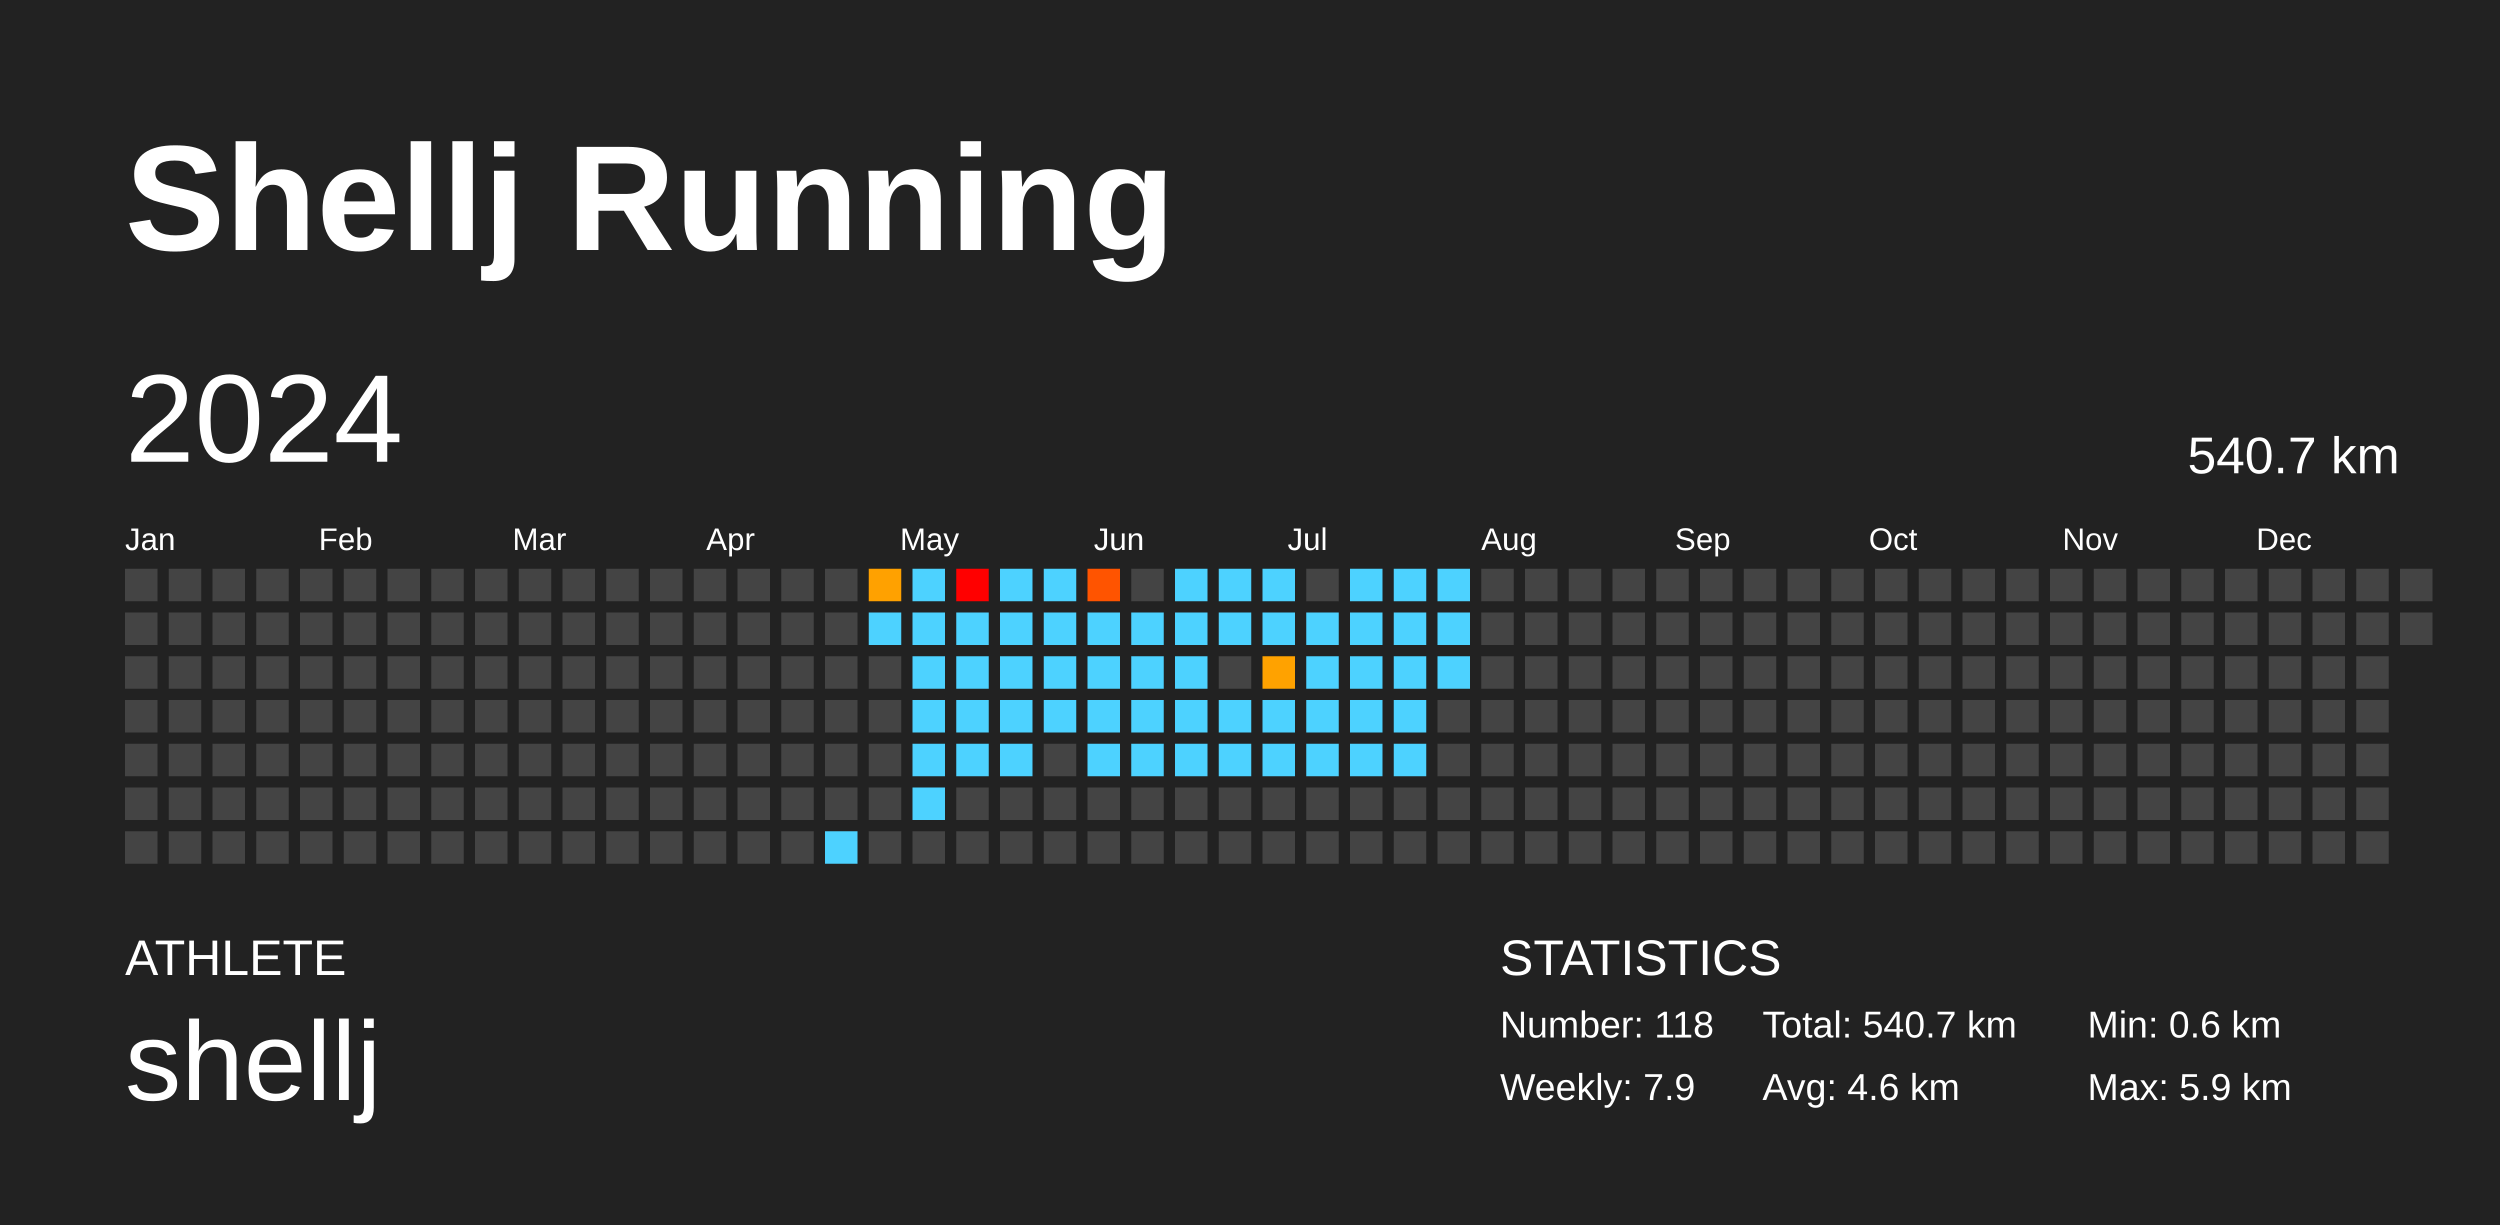
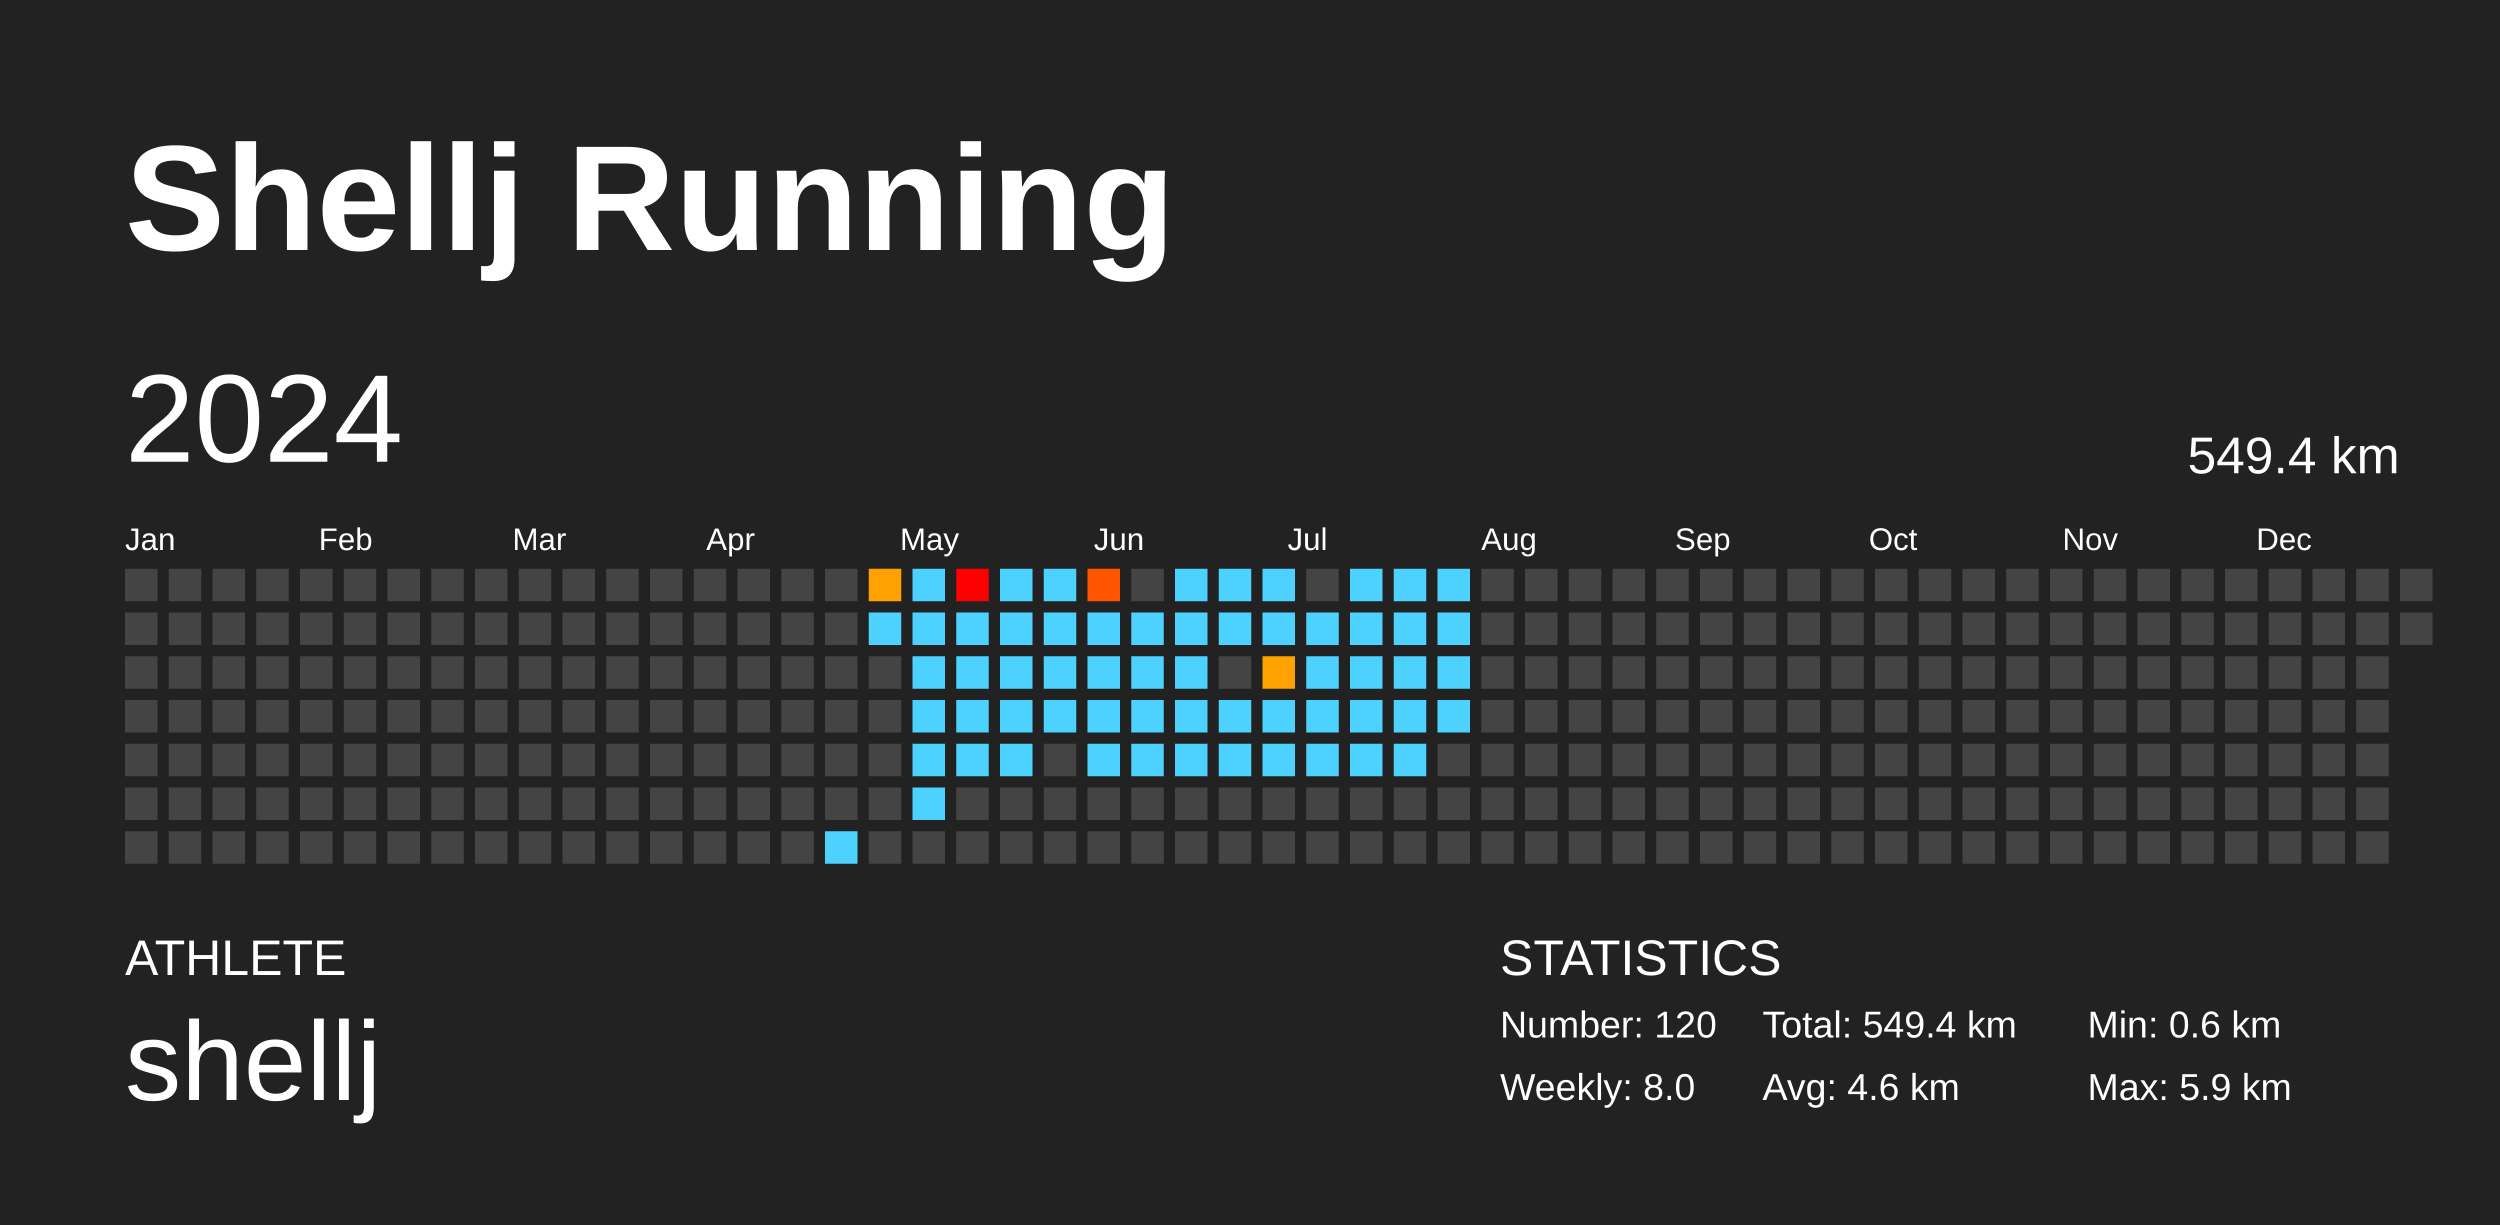
<svg xmlns="http://www.w3.org/2000/svg" baseProfile="full" height="98mm" version="1.1" viewBox="0,0,200,98" width="200mm">
  <defs />
  <rect fill="#222222" height="98" width="200" x="0" y="0" />
  <text fill="#FFFFFF" style="font-size:12px; font-family:Arial; font-weight:bold;" x="10" y="20">Shellj Running</text>
  <text fill="#FFFFFF" style="font-size:4px; font-family:Arial" x="10" y="78">ATHLETE</text>
  <text fill="#FFFFFF" style="font-size:9px; font-family:Arial" x="10" y="88">shellj</text>
  <text fill="#FFFFFF" style="font-size:4px; font-family:Arial" x="120" y="78">STATISTICS</text>
-   <text fill="#FFFFFF" style="font-size:3px; font-family:Arial" x="120" y="83">Number: 118</text>
-   <text fill="#FFFFFF" style="font-size:3px; font-family:Arial" x="120" y="88">Weekly: 7.9</text>
-   <text fill="#FFFFFF" style="font-size:3px; font-family:Arial" x="141" y="83">Total: 540.7 km</text>
+   <text fill="#FFFFFF" style="font-size:3px; font-family:Arial" x="120" y="83">Number: 120</text>
+   <text fill="#FFFFFF" style="font-size:3px; font-family:Arial" x="120" y="88">Weekly: 8.0</text>
+   <text fill="#FFFFFF" style="font-size:3px; font-family:Arial" x="141" y="83">Total: 549.4 km</text>
  <text fill="#FFFFFF" style="font-size:3px; font-family:Arial" x="141" y="88">Avg: 4.6 km</text>
  <text fill="#FFFFFF" style="font-size:3px; font-family:Arial" x="167" y="83">Min: 0.6 km</text>
  <text fill="#FFFFFF" style="font-size:3px; font-family:Arial" x="167" y="88">Max: 5.9 km</text>
  <text dominant-baseline="hanging" fill="#FFFFFF" style="font-size:10.0px; font-family:Arial;" x="10" y="30">2024</text>
-   <text dominant-baseline="hanging" fill="#FFFFFF" style="font-size:4.125px; font-family:Arial;" x="175" y="35">540.7 km</text>
+   <text dominant-baseline="hanging" fill="#FFFFFF" style="font-size:4.125px; font-family:Arial;" x="175" y="35">549.4 km</text>
  <text fill="#FFFFFF" style="font-size:2.5px; font-family:Arial" x="10.0" y="44">Jan</text>
  <text fill="#FFFFFF" style="font-size:2.5px; font-family:Arial" x="25.5" y="44">Feb</text>
  <text fill="#FFFFFF" style="font-size:2.5px; font-family:Arial" x="41.0" y="44">Mar</text>
  <text fill="#FFFFFF" style="font-size:2.5px; font-family:Arial" x="56.5" y="44">Apr</text>
  <text fill="#FFFFFF" style="font-size:2.5px; font-family:Arial" x="72.0" y="44">May</text>
  <text fill="#FFFFFF" style="font-size:2.5px; font-family:Arial" x="87.5" y="44">Jun</text>
  <text fill="#FFFFFF" style="font-size:2.5px; font-family:Arial" x="103.0" y="44">Jul</text>
  <text fill="#FFFFFF" style="font-size:2.5px; font-family:Arial" x="118.5" y="44">Aug</text>
  <text fill="#FFFFFF" style="font-size:2.5px; font-family:Arial" x="134.0" y="44">Sep</text>
  <text fill="#FFFFFF" style="font-size:2.5px; font-family:Arial" x="149.5" y="44">Oct</text>
  <text fill="#FFFFFF" style="font-size:2.5px; font-family:Arial" x="165.0" y="44">Nov</text>
  <text fill="#FFFFFF" style="font-size:2.5px; font-family:Arial" x="180.5" y="44">Dec</text>
  <rect fill="#444444" height="2.6" width="2.6" x="10.0" y="45.5" />
  <rect fill="#444444" height="2.6" width="2.6" x="10.0" y="49.0" />
  <rect fill="#444444" height="2.6" width="2.6" x="10.0" y="52.5" />
  <rect fill="#444444" height="2.6" width="2.6" x="10.0" y="56.0" />
  <rect fill="#444444" height="2.6" width="2.6" x="10.0" y="59.5" />
  <rect fill="#444444" height="2.6" width="2.6" x="10.0" y="63.0" />
  <rect fill="#444444" height="2.6" width="2.6" x="10.0" y="66.5" />
  <rect fill="#444444" height="2.6" width="2.6" x="13.5" y="45.5" />
  <rect fill="#444444" height="2.6" width="2.6" x="13.5" y="49.0" />
  <rect fill="#444444" height="2.6" width="2.6" x="13.5" y="52.5" />
  <rect fill="#444444" height="2.6" width="2.6" x="13.5" y="56.0" />
  <rect fill="#444444" height="2.6" width="2.6" x="13.5" y="59.5" />
  <rect fill="#444444" height="2.6" width="2.6" x="13.5" y="63.0" />
  <rect fill="#444444" height="2.6" width="2.6" x="13.5" y="66.5" />
  <rect fill="#444444" height="2.6" width="2.6" x="17.0" y="45.5" />
  <rect fill="#444444" height="2.6" width="2.6" x="17.0" y="49.0" />
  <rect fill="#444444" height="2.6" width="2.6" x="17.0" y="52.5" />
  <rect fill="#444444" height="2.6" width="2.6" x="17.0" y="56.0" />
  <rect fill="#444444" height="2.6" width="2.6" x="17.0" y="59.5" />
  <rect fill="#444444" height="2.6" width="2.6" x="17.0" y="63.0" />
  <rect fill="#444444" height="2.6" width="2.6" x="17.0" y="66.5" />
  <rect fill="#444444" height="2.6" width="2.6" x="20.5" y="45.5" />
  <rect fill="#444444" height="2.6" width="2.6" x="20.5" y="49.0" />
  <rect fill="#444444" height="2.6" width="2.6" x="20.5" y="52.5" />
  <rect fill="#444444" height="2.6" width="2.6" x="20.5" y="56.0" />
  <rect fill="#444444" height="2.6" width="2.6" x="20.5" y="59.5" />
  <rect fill="#444444" height="2.6" width="2.6" x="20.5" y="63.0" />
  <rect fill="#444444" height="2.6" width="2.6" x="20.5" y="66.5" />
  <rect fill="#444444" height="2.6" width="2.6" x="24.0" y="45.5" />
  <rect fill="#444444" height="2.6" width="2.6" x="24.0" y="49.0" />
  <rect fill="#444444" height="2.6" width="2.6" x="24.0" y="52.5" />
  <rect fill="#444444" height="2.6" width="2.6" x="24.0" y="56.0" />
  <rect fill="#444444" height="2.6" width="2.6" x="24.0" y="59.5" />
  <rect fill="#444444" height="2.6" width="2.6" x="24.0" y="63.0" />
  <rect fill="#444444" height="2.6" width="2.6" x="24.0" y="66.5" />
  <rect fill="#444444" height="2.6" width="2.6" x="27.5" y="45.5" />
  <rect fill="#444444" height="2.6" width="2.6" x="27.5" y="49.0" />
  <rect fill="#444444" height="2.6" width="2.6" x="27.5" y="52.5" />
  <rect fill="#444444" height="2.6" width="2.6" x="27.5" y="56.0" />
  <rect fill="#444444" height="2.6" width="2.6" x="27.5" y="59.5" />
  <rect fill="#444444" height="2.6" width="2.6" x="27.5" y="63.0" />
  <rect fill="#444444" height="2.6" width="2.6" x="27.5" y="66.5" />
  <rect fill="#444444" height="2.6" width="2.6" x="31.0" y="45.5" />
  <rect fill="#444444" height="2.6" width="2.6" x="31.0" y="49.0" />
  <rect fill="#444444" height="2.6" width="2.6" x="31.0" y="52.5" />
  <rect fill="#444444" height="2.6" width="2.6" x="31.0" y="56.0" />
  <rect fill="#444444" height="2.6" width="2.6" x="31.0" y="59.5" />
  <rect fill="#444444" height="2.6" width="2.6" x="31.0" y="63.0" />
  <rect fill="#444444" height="2.6" width="2.6" x="31.0" y="66.5" />
  <rect fill="#444444" height="2.6" width="2.6" x="34.5" y="45.5" />
  <rect fill="#444444" height="2.6" width="2.6" x="34.5" y="49.0" />
  <rect fill="#444444" height="2.6" width="2.6" x="34.5" y="52.5" />
  <rect fill="#444444" height="2.6" width="2.6" x="34.5" y="56.0" />
  <rect fill="#444444" height="2.6" width="2.6" x="34.5" y="59.5" />
  <rect fill="#444444" height="2.6" width="2.6" x="34.5" y="63.0" />
  <rect fill="#444444" height="2.6" width="2.6" x="34.5" y="66.5" />
  <rect fill="#444444" height="2.6" width="2.6" x="38.0" y="45.5" />
  <rect fill="#444444" height="2.6" width="2.6" x="38.0" y="49.0" />
  <rect fill="#444444" height="2.6" width="2.6" x="38.0" y="52.5" />
  <rect fill="#444444" height="2.6" width="2.6" x="38.0" y="56.0" />
  <rect fill="#444444" height="2.6" width="2.6" x="38.0" y="59.5" />
  <rect fill="#444444" height="2.6" width="2.6" x="38.0" y="63.0" />
  <rect fill="#444444" height="2.6" width="2.6" x="38.0" y="66.5" />
  <rect fill="#444444" height="2.6" width="2.6" x="41.5" y="45.5" />
  <rect fill="#444444" height="2.6" width="2.6" x="41.5" y="49.0" />
  <rect fill="#444444" height="2.6" width="2.6" x="41.5" y="52.5" />
  <rect fill="#444444" height="2.6" width="2.6" x="41.5" y="56.0" />
  <rect fill="#444444" height="2.6" width="2.6" x="41.5" y="59.5" />
  <rect fill="#444444" height="2.6" width="2.6" x="41.5" y="63.0" />
  <rect fill="#444444" height="2.6" width="2.6" x="41.5" y="66.5" />
  <rect fill="#444444" height="2.6" width="2.6" x="45.0" y="45.5" />
  <rect fill="#444444" height="2.6" width="2.6" x="45.0" y="49.0" />
  <rect fill="#444444" height="2.6" width="2.6" x="45.0" y="52.5" />
  <rect fill="#444444" height="2.6" width="2.6" x="45.0" y="56.0" />
  <rect fill="#444444" height="2.6" width="2.6" x="45.0" y="59.5" />
  <rect fill="#444444" height="2.6" width="2.6" x="45.0" y="63.0" />
  <rect fill="#444444" height="2.6" width="2.6" x="45.0" y="66.5" />
  <rect fill="#444444" height="2.6" width="2.6" x="48.5" y="45.5" />
  <rect fill="#444444" height="2.6" width="2.6" x="48.5" y="49.0" />
  <rect fill="#444444" height="2.6" width="2.6" x="48.5" y="52.5" />
  <rect fill="#444444" height="2.6" width="2.6" x="48.5" y="56.0" />
  <rect fill="#444444" height="2.6" width="2.6" x="48.5" y="59.5" />
  <rect fill="#444444" height="2.6" width="2.6" x="48.5" y="63.0" />
  <rect fill="#444444" height="2.6" width="2.6" x="48.5" y="66.5" />
  <rect fill="#444444" height="2.6" width="2.6" x="52.0" y="45.5" />
  <rect fill="#444444" height="2.6" width="2.6" x="52.0" y="49.0" />
  <rect fill="#444444" height="2.6" width="2.6" x="52.0" y="52.5" />
  <rect fill="#444444" height="2.6" width="2.6" x="52.0" y="56.0" />
  <rect fill="#444444" height="2.6" width="2.6" x="52.0" y="59.5" />
  <rect fill="#444444" height="2.6" width="2.6" x="52.0" y="63.0" />
  <rect fill="#444444" height="2.6" width="2.6" x="52.0" y="66.5" />
  <rect fill="#444444" height="2.6" width="2.6" x="55.5" y="45.5" />
  <rect fill="#444444" height="2.6" width="2.6" x="55.5" y="49.0" />
  <rect fill="#444444" height="2.6" width="2.6" x="55.5" y="52.5" />
  <rect fill="#444444" height="2.6" width="2.6" x="55.5" y="56.0" />
  <rect fill="#444444" height="2.6" width="2.6" x="55.5" y="59.5" />
  <rect fill="#444444" height="2.6" width="2.6" x="55.5" y="63.0" />
  <rect fill="#444444" height="2.6" width="2.6" x="55.5" y="66.5" />
  <rect fill="#444444" height="2.6" width="2.6" x="59.0" y="45.5" />
  <rect fill="#444444" height="2.6" width="2.6" x="59.0" y="49.0" />
  <rect fill="#444444" height="2.6" width="2.6" x="59.0" y="52.5" />
  <rect fill="#444444" height="2.6" width="2.6" x="59.0" y="56.0" />
  <rect fill="#444444" height="2.6" width="2.6" x="59.0" y="59.5" />
  <rect fill="#444444" height="2.6" width="2.6" x="59.0" y="63.0" />
  <rect fill="#444444" height="2.6" width="2.6" x="59.0" y="66.5" />
  <rect fill="#444444" height="2.6" width="2.6" x="62.5" y="45.5" />
  <rect fill="#444444" height="2.6" width="2.6" x="62.5" y="49.0" />
  <rect fill="#444444" height="2.6" width="2.6" x="62.5" y="52.5" />
  <rect fill="#444444" height="2.6" width="2.6" x="62.5" y="56.0" />
  <rect fill="#444444" height="2.6" width="2.6" x="62.5" y="59.5" />
  <rect fill="#444444" height="2.6" width="2.6" x="62.5" y="63.0" />
  <rect fill="#444444" height="2.6" width="2.6" x="62.5" y="66.5" />
  <rect fill="#444444" height="2.6" width="2.6" x="66.0" y="45.5" />
  <rect fill="#444444" height="2.6" width="2.6" x="66.0" y="49.0" />
  <rect fill="#444444" height="2.6" width="2.6" x="66.0" y="52.5" />
  <rect fill="#444444" height="2.6" width="2.6" x="66.0" y="56.0" />
  <rect fill="#444444" height="2.6" width="2.6" x="66.0" y="59.5" />
  <rect fill="#444444" height="2.6" width="2.6" x="66.0" y="63.0" />
  <rect fill="#4dd2ff" height="2.6" width="2.6" x="66.0" y="66.5" />
  <rect fill="#ffa100" height="2.6" width="2.6" x="69.5" y="45.5" />
  <rect fill="#4dd2ff" height="2.6" width="2.6" x="69.5" y="49.0" />
  <rect fill="#444444" height="2.6" width="2.6" x="69.5" y="52.5" />
  <rect fill="#444444" height="2.6" width="2.6" x="69.5" y="56.0" />
  <rect fill="#444444" height="2.6" width="2.6" x="69.5" y="59.5" />
  <rect fill="#444444" height="2.6" width="2.6" x="69.5" y="63.0" />
  <rect fill="#444444" height="2.6" width="2.6" x="69.5" y="66.5" />
  <rect fill="#4dd2ff" height="2.6" width="2.6" x="73.0" y="45.5" />
  <rect fill="#4dd2ff" height="2.6" width="2.6" x="73.0" y="49.0" />
  <rect fill="#4dd2ff" height="2.6" width="2.6" x="73.0" y="52.5" />
  <rect fill="#4dd2ff" height="2.6" width="2.6" x="73.0" y="56.0" />
  <rect fill="#4dd2ff" height="2.6" width="2.6" x="73.0" y="59.5" />
  <rect fill="#4dd2ff" height="2.6" width="2.6" x="73.0" y="63.0" />
  <rect fill="#444444" height="2.6" width="2.6" x="73.0" y="66.5" />
  <rect fill="red" height="2.6" width="2.6" x="76.5" y="45.5" />
  <rect fill="#4dd2ff" height="2.6" width="2.6" x="76.5" y="49.0" />
  <rect fill="#4dd2ff" height="2.6" width="2.6" x="76.5" y="52.5" />
  <rect fill="#4dd2ff" height="2.6" width="2.6" x="76.5" y="56.0" />
  <rect fill="#4dd2ff" height="2.6" width="2.6" x="76.5" y="59.5" />
  <rect fill="#444444" height="2.6" width="2.6" x="76.5" y="63.0" />
  <rect fill="#444444" height="2.6" width="2.6" x="76.5" y="66.5" />
  <rect fill="#4dd2ff" height="2.6" width="2.6" x="80.0" y="45.5" />
  <rect fill="#4dd2ff" height="2.6" width="2.6" x="80.0" y="49.0" />
  <rect fill="#4dd2ff" height="2.6" width="2.6" x="80.0" y="52.5" />
  <rect fill="#4dd2ff" height="2.6" width="2.6" x="80.0" y="56.0" />
  <rect fill="#4dd2ff" height="2.6" width="2.6" x="80.0" y="59.5" />
  <rect fill="#444444" height="2.6" width="2.6" x="80.0" y="63.0" />
  <rect fill="#444444" height="2.6" width="2.6" x="80.0" y="66.5" />
  <rect fill="#4dd2ff" height="2.6" width="2.6" x="83.5" y="45.5" />
  <rect fill="#4dd2ff" height="2.6" width="2.6" x="83.5" y="49.0" />
  <rect fill="#4dd2ff" height="2.6" width="2.6" x="83.5" y="52.5" />
  <rect fill="#4dd2ff" height="2.6" width="2.6" x="83.5" y="56.0" />
  <rect fill="#444444" height="2.6" width="2.6" x="83.5" y="59.5" />
  <rect fill="#444444" height="2.6" width="2.6" x="83.5" y="63.0" />
  <rect fill="#444444" height="2.6" width="2.6" x="83.5" y="66.5" />
  <rect fill="#ff5400" height="2.6" width="2.6" x="87.0" y="45.5" />
  <rect fill="#4dd2ff" height="2.6" width="2.6" x="87.0" y="49.0" />
  <rect fill="#4dd2ff" height="2.6" width="2.6" x="87.0" y="52.5" />
  <rect fill="#4dd2ff" height="2.6" width="2.6" x="87.0" y="56.0" />
  <rect fill="#4dd2ff" height="2.6" width="2.6" x="87.0" y="59.5" />
  <rect fill="#444444" height="2.6" width="2.6" x="87.0" y="63.0" />
  <rect fill="#444444" height="2.6" width="2.6" x="87.0" y="66.5" />
  <rect fill="#444444" height="2.6" width="2.6" x="90.5" y="45.5" />
  <rect fill="#4dd2ff" height="2.6" width="2.6" x="90.5" y="49.0" />
  <rect fill="#4dd2ff" height="2.6" width="2.6" x="90.5" y="52.5" />
  <rect fill="#4dd2ff" height="2.6" width="2.6" x="90.5" y="56.0" />
  <rect fill="#4dd2ff" height="2.6" width="2.6" x="90.5" y="59.5" />
  <rect fill="#444444" height="2.6" width="2.6" x="90.5" y="63.0" />
  <rect fill="#444444" height="2.6" width="2.6" x="90.5" y="66.5" />
  <rect fill="#4dd2ff" height="2.6" width="2.6" x="94.0" y="45.5" />
  <rect fill="#4dd2ff" height="2.6" width="2.6" x="94.0" y="49.0" />
  <rect fill="#4dd2ff" height="2.6" width="2.6" x="94.0" y="52.5" />
  <rect fill="#4dd2ff" height="2.6" width="2.6" x="94.0" y="56.0" />
  <rect fill="#4dd2ff" height="2.6" width="2.6" x="94.0" y="59.5" />
  <rect fill="#444444" height="2.6" width="2.6" x="94.0" y="63.0" />
  <rect fill="#444444" height="2.6" width="2.6" x="94.0" y="66.5" />
  <rect fill="#4dd2ff" height="2.6" width="2.6" x="97.5" y="45.5" />
  <rect fill="#4dd2ff" height="2.6" width="2.6" x="97.5" y="49.0" />
  <rect fill="#444444" height="2.6" width="2.6" x="97.5" y="52.5" />
  <rect fill="#4dd2ff" height="2.6" width="2.6" x="97.5" y="56.0" />
  <rect fill="#4dd2ff" height="2.6" width="2.6" x="97.5" y="59.5" />
  <rect fill="#444444" height="2.6" width="2.6" x="97.5" y="63.0" />
  <rect fill="#444444" height="2.6" width="2.6" x="97.5" y="66.5" />
  <rect fill="#4dd2ff" height="2.6" width="2.6" x="101.0" y="45.5" />
  <rect fill="#4dd2ff" height="2.6" width="2.6" x="101.0" y="49.0" />
  <rect fill="#ffa200" height="2.6" width="2.6" x="101.0" y="52.5" />
  <rect fill="#4dd2ff" height="2.6" width="2.6" x="101.0" y="56.0" />
  <rect fill="#4dd2ff" height="2.6" width="2.6" x="101.0" y="59.5" />
  <rect fill="#444444" height="2.6" width="2.6" x="101.0" y="63.0" />
  <rect fill="#444444" height="2.6" width="2.6" x="101.0" y="66.5" />
  <rect fill="#444444" height="2.6" width="2.6" x="104.5" y="45.5" />
  <rect fill="#4dd2ff" height="2.6" width="2.6" x="104.5" y="49.0" />
  <rect fill="#4dd2ff" height="2.6" width="2.6" x="104.5" y="52.5" />
  <rect fill="#4dd2ff" height="2.6" width="2.6" x="104.5" y="56.0" />
  <rect fill="#4dd2ff" height="2.6" width="2.6" x="104.5" y="59.5" />
  <rect fill="#444444" height="2.6" width="2.6" x="104.5" y="63.0" />
  <rect fill="#444444" height="2.6" width="2.6" x="104.5" y="66.5" />
  <rect fill="#4dd2ff" height="2.6" width="2.6" x="108.0" y="45.5" />
  <rect fill="#4dd2ff" height="2.6" width="2.6" x="108.0" y="49.0" />
  <rect fill="#4dd2ff" height="2.6" width="2.6" x="108.0" y="52.5" />
  <rect fill="#4dd2ff" height="2.6" width="2.6" x="108.0" y="56.0" />
  <rect fill="#4dd2ff" height="2.6" width="2.6" x="108.0" y="59.5" />
  <rect fill="#444444" height="2.6" width="2.6" x="108.0" y="63.0" />
  <rect fill="#444444" height="2.6" width="2.6" x="108.0" y="66.5" />
  <rect fill="#4dd2ff" height="2.6" width="2.6" x="111.5" y="45.5" />
  <rect fill="#4dd2ff" height="2.6" width="2.6" x="111.5" y="49.0" />
  <rect fill="#4dd2ff" height="2.6" width="2.6" x="111.5" y="52.5" />
  <rect fill="#4dd2ff" height="2.6" width="2.6" x="111.5" y="56.0" />
  <rect fill="#4dd2ff" height="2.6" width="2.6" x="111.5" y="59.5" />
  <rect fill="#444444" height="2.6" width="2.6" x="111.5" y="63.0" />
  <rect fill="#444444" height="2.6" width="2.6" x="111.5" y="66.5" />
  <rect fill="#4dd2ff" height="2.6" width="2.6" x="115.0" y="45.5" />
  <rect fill="#4dd2ff" height="2.6" width="2.6" x="115.0" y="49.0" />
  <rect fill="#4dd2ff" height="2.6" width="2.6" x="115.0" y="52.5" />
-   <rect fill="#444444" height="2.6" width="2.6" x="115.0" y="56.0" />
+   <rect fill="#4dd2ff" height="2.6" width="2.6" x="115.0" y="56.0" />
  <rect fill="#444444" height="2.6" width="2.6" x="115.0" y="59.5" />
  <rect fill="#444444" height="2.6" width="2.6" x="115.0" y="63.0" />
  <rect fill="#444444" height="2.6" width="2.6" x="115.0" y="66.5" />
  <rect fill="#444444" height="2.6" width="2.6" x="118.5" y="45.5" />
  <rect fill="#444444" height="2.6" width="2.6" x="118.5" y="49.0" />
  <rect fill="#444444" height="2.6" width="2.6" x="118.5" y="52.5" />
  <rect fill="#444444" height="2.6" width="2.6" x="118.5" y="56.0" />
  <rect fill="#444444" height="2.6" width="2.6" x="118.5" y="59.5" />
  <rect fill="#444444" height="2.6" width="2.6" x="118.5" y="63.0" />
  <rect fill="#444444" height="2.6" width="2.6" x="118.5" y="66.5" />
  <rect fill="#444444" height="2.6" width="2.6" x="122.0" y="45.5" />
  <rect fill="#444444" height="2.6" width="2.6" x="122.0" y="49.0" />
  <rect fill="#444444" height="2.6" width="2.6" x="122.0" y="52.5" />
  <rect fill="#444444" height="2.6" width="2.6" x="122.0" y="56.0" />
  <rect fill="#444444" height="2.6" width="2.6" x="122.0" y="59.5" />
  <rect fill="#444444" height="2.6" width="2.6" x="122.0" y="63.0" />
  <rect fill="#444444" height="2.6" width="2.6" x="122.0" y="66.5" />
  <rect fill="#444444" height="2.6" width="2.6" x="125.5" y="45.5" />
  <rect fill="#444444" height="2.6" width="2.6" x="125.5" y="49.0" />
  <rect fill="#444444" height="2.6" width="2.6" x="125.5" y="52.5" />
  <rect fill="#444444" height="2.6" width="2.6" x="125.5" y="56.0" />
  <rect fill="#444444" height="2.6" width="2.6" x="125.5" y="59.5" />
  <rect fill="#444444" height="2.6" width="2.6" x="125.5" y="63.0" />
  <rect fill="#444444" height="2.6" width="2.6" x="125.5" y="66.5" />
  <rect fill="#444444" height="2.6" width="2.6" x="129.0" y="45.5" />
  <rect fill="#444444" height="2.6" width="2.6" x="129.0" y="49.0" />
  <rect fill="#444444" height="2.6" width="2.6" x="129.0" y="52.5" />
  <rect fill="#444444" height="2.6" width="2.6" x="129.0" y="56.0" />
  <rect fill="#444444" height="2.6" width="2.6" x="129.0" y="59.5" />
  <rect fill="#444444" height="2.6" width="2.6" x="129.0" y="63.0" />
  <rect fill="#444444" height="2.6" width="2.6" x="129.0" y="66.5" />
  <rect fill="#444444" height="2.6" width="2.6" x="132.5" y="45.5" />
  <rect fill="#444444" height="2.6" width="2.6" x="132.5" y="49.0" />
  <rect fill="#444444" height="2.6" width="2.6" x="132.5" y="52.5" />
  <rect fill="#444444" height="2.6" width="2.6" x="132.5" y="56.0" />
  <rect fill="#444444" height="2.6" width="2.6" x="132.5" y="59.5" />
  <rect fill="#444444" height="2.6" width="2.6" x="132.5" y="63.0" />
  <rect fill="#444444" height="2.6" width="2.6" x="132.5" y="66.5" />
  <rect fill="#444444" height="2.6" width="2.6" x="136.0" y="45.5" />
  <rect fill="#444444" height="2.6" width="2.6" x="136.0" y="49.0" />
  <rect fill="#444444" height="2.6" width="2.6" x="136.0" y="52.5" />
  <rect fill="#444444" height="2.6" width="2.6" x="136.0" y="56.0" />
  <rect fill="#444444" height="2.6" width="2.6" x="136.0" y="59.5" />
  <rect fill="#444444" height="2.6" width="2.6" x="136.0" y="63.0" />
  <rect fill="#444444" height="2.6" width="2.6" x="136.0" y="66.5" />
  <rect fill="#444444" height="2.6" width="2.6" x="139.5" y="45.5" />
  <rect fill="#444444" height="2.6" width="2.6" x="139.5" y="49.0" />
  <rect fill="#444444" height="2.6" width="2.6" x="139.5" y="52.5" />
  <rect fill="#444444" height="2.6" width="2.6" x="139.5" y="56.0" />
  <rect fill="#444444" height="2.6" width="2.6" x="139.5" y="59.5" />
  <rect fill="#444444" height="2.6" width="2.6" x="139.5" y="63.0" />
  <rect fill="#444444" height="2.6" width="2.6" x="139.5" y="66.5" />
  <rect fill="#444444" height="2.6" width="2.6" x="143.0" y="45.5" />
  <rect fill="#444444" height="2.6" width="2.6" x="143.0" y="49.0" />
  <rect fill="#444444" height="2.6" width="2.6" x="143.0" y="52.5" />
  <rect fill="#444444" height="2.6" width="2.6" x="143.0" y="56.0" />
  <rect fill="#444444" height="2.6" width="2.6" x="143.0" y="59.5" />
  <rect fill="#444444" height="2.6" width="2.6" x="143.0" y="63.0" />
  <rect fill="#444444" height="2.6" width="2.6" x="143.0" y="66.5" />
  <rect fill="#444444" height="2.6" width="2.6" x="146.5" y="45.5" />
  <rect fill="#444444" height="2.6" width="2.6" x="146.5" y="49.0" />
  <rect fill="#444444" height="2.6" width="2.6" x="146.5" y="52.5" />
  <rect fill="#444444" height="2.6" width="2.6" x="146.5" y="56.0" />
  <rect fill="#444444" height="2.6" width="2.6" x="146.5" y="59.5" />
  <rect fill="#444444" height="2.6" width="2.6" x="146.5" y="63.0" />
  <rect fill="#444444" height="2.6" width="2.6" x="146.5" y="66.5" />
  <rect fill="#444444" height="2.6" width="2.6" x="150.0" y="45.5" />
  <rect fill="#444444" height="2.6" width="2.6" x="150.0" y="49.0" />
  <rect fill="#444444" height="2.6" width="2.6" x="150.0" y="52.5" />
  <rect fill="#444444" height="2.6" width="2.6" x="150.0" y="56.0" />
  <rect fill="#444444" height="2.6" width="2.6" x="150.0" y="59.5" />
  <rect fill="#444444" height="2.6" width="2.6" x="150.0" y="63.0" />
  <rect fill="#444444" height="2.6" width="2.6" x="150.0" y="66.5" />
  <rect fill="#444444" height="2.6" width="2.6" x="153.5" y="45.5" />
  <rect fill="#444444" height="2.6" width="2.6" x="153.5" y="49.0" />
  <rect fill="#444444" height="2.6" width="2.6" x="153.5" y="52.5" />
  <rect fill="#444444" height="2.6" width="2.6" x="153.5" y="56.0" />
  <rect fill="#444444" height="2.6" width="2.6" x="153.5" y="59.5" />
  <rect fill="#444444" height="2.6" width="2.6" x="153.5" y="63.0" />
  <rect fill="#444444" height="2.6" width="2.6" x="153.5" y="66.5" />
  <rect fill="#444444" height="2.6" width="2.6" x="157.0" y="45.5" />
  <rect fill="#444444" height="2.6" width="2.6" x="157.0" y="49.0" />
  <rect fill="#444444" height="2.6" width="2.6" x="157.0" y="52.5" />
  <rect fill="#444444" height="2.6" width="2.6" x="157.0" y="56.0" />
  <rect fill="#444444" height="2.6" width="2.6" x="157.0" y="59.5" />
  <rect fill="#444444" height="2.6" width="2.6" x="157.0" y="63.0" />
  <rect fill="#444444" height="2.6" width="2.6" x="157.0" y="66.5" />
  <rect fill="#444444" height="2.6" width="2.6" x="160.5" y="45.5" />
  <rect fill="#444444" height="2.6" width="2.6" x="160.5" y="49.0" />
  <rect fill="#444444" height="2.6" width="2.6" x="160.5" y="52.5" />
  <rect fill="#444444" height="2.6" width="2.6" x="160.5" y="56.0" />
  <rect fill="#444444" height="2.6" width="2.6" x="160.5" y="59.5" />
  <rect fill="#444444" height="2.6" width="2.6" x="160.5" y="63.0" />
  <rect fill="#444444" height="2.6" width="2.6" x="160.5" y="66.5" />
  <rect fill="#444444" height="2.6" width="2.6" x="164.0" y="45.5" />
  <rect fill="#444444" height="2.6" width="2.6" x="164.0" y="49.0" />
  <rect fill="#444444" height="2.6" width="2.6" x="164.0" y="52.5" />
  <rect fill="#444444" height="2.6" width="2.6" x="164.0" y="56.0" />
  <rect fill="#444444" height="2.6" width="2.6" x="164.0" y="59.5" />
  <rect fill="#444444" height="2.6" width="2.6" x="164.0" y="63.0" />
  <rect fill="#444444" height="2.6" width="2.6" x="164.0" y="66.5" />
  <rect fill="#444444" height="2.6" width="2.6" x="167.5" y="45.5" />
  <rect fill="#444444" height="2.6" width="2.6" x="167.5" y="49.0" />
  <rect fill="#444444" height="2.6" width="2.6" x="167.5" y="52.5" />
  <rect fill="#444444" height="2.6" width="2.6" x="167.5" y="56.0" />
  <rect fill="#444444" height="2.6" width="2.6" x="167.5" y="59.5" />
  <rect fill="#444444" height="2.6" width="2.6" x="167.5" y="63.0" />
  <rect fill="#444444" height="2.6" width="2.6" x="167.5" y="66.5" />
  <rect fill="#444444" height="2.6" width="2.6" x="171.0" y="45.5" />
  <rect fill="#444444" height="2.6" width="2.6" x="171.0" y="49.0" />
  <rect fill="#444444" height="2.6" width="2.6" x="171.0" y="52.5" />
  <rect fill="#444444" height="2.6" width="2.6" x="171.0" y="56.0" />
  <rect fill="#444444" height="2.6" width="2.6" x="171.0" y="59.5" />
  <rect fill="#444444" height="2.6" width="2.6" x="171.0" y="63.0" />
  <rect fill="#444444" height="2.6" width="2.6" x="171.0" y="66.5" />
  <rect fill="#444444" height="2.6" width="2.6" x="174.5" y="45.5" />
  <rect fill="#444444" height="2.6" width="2.6" x="174.5" y="49.0" />
  <rect fill="#444444" height="2.6" width="2.6" x="174.5" y="52.5" />
  <rect fill="#444444" height="2.6" width="2.6" x="174.5" y="56.0" />
  <rect fill="#444444" height="2.6" width="2.6" x="174.5" y="59.5" />
  <rect fill="#444444" height="2.6" width="2.6" x="174.5" y="63.0" />
  <rect fill="#444444" height="2.6" width="2.6" x="174.5" y="66.5" />
  <rect fill="#444444" height="2.6" width="2.6" x="178.0" y="45.5" />
  <rect fill="#444444" height="2.6" width="2.6" x="178.0" y="49.0" />
  <rect fill="#444444" height="2.6" width="2.6" x="178.0" y="52.5" />
  <rect fill="#444444" height="2.6" width="2.6" x="178.0" y="56.0" />
  <rect fill="#444444" height="2.6" width="2.6" x="178.0" y="59.5" />
  <rect fill="#444444" height="2.6" width="2.6" x="178.0" y="63.0" />
  <rect fill="#444444" height="2.6" width="2.6" x="178.0" y="66.5" />
  <rect fill="#444444" height="2.6" width="2.6" x="181.5" y="45.5" />
  <rect fill="#444444" height="2.6" width="2.6" x="181.5" y="49.0" />
  <rect fill="#444444" height="2.6" width="2.6" x="181.5" y="52.5" />
  <rect fill="#444444" height="2.6" width="2.6" x="181.5" y="56.0" />
  <rect fill="#444444" height="2.6" width="2.6" x="181.5" y="59.5" />
  <rect fill="#444444" height="2.6" width="2.6" x="181.5" y="63.0" />
  <rect fill="#444444" height="2.6" width="2.6" x="181.5" y="66.5" />
  <rect fill="#444444" height="2.6" width="2.6" x="185.0" y="45.5" />
  <rect fill="#444444" height="2.6" width="2.6" x="185.0" y="49.0" />
  <rect fill="#444444" height="2.6" width="2.6" x="185.0" y="52.5" />
  <rect fill="#444444" height="2.6" width="2.6" x="185.0" y="56.0" />
  <rect fill="#444444" height="2.6" width="2.6" x="185.0" y="59.5" />
  <rect fill="#444444" height="2.6" width="2.6" x="185.0" y="63.0" />
  <rect fill="#444444" height="2.6" width="2.6" x="185.0" y="66.5" />
  <rect fill="#444444" height="2.6" width="2.6" x="188.5" y="45.5" />
  <rect fill="#444444" height="2.6" width="2.6" x="188.5" y="49.0" />
  <rect fill="#444444" height="2.6" width="2.6" x="188.5" y="52.5" />
  <rect fill="#444444" height="2.6" width="2.6" x="188.5" y="56.0" />
  <rect fill="#444444" height="2.6" width="2.6" x="188.5" y="59.5" />
  <rect fill="#444444" height="2.6" width="2.6" x="188.5" y="63.0" />
  <rect fill="#444444" height="2.6" width="2.6" x="188.5" y="66.5" />
  <rect fill="#444444" height="2.6" width="2.6" x="192.0" y="45.5" />
  <rect fill="#444444" height="2.6" width="2.6" x="192.0" y="49.0" />
</svg>
